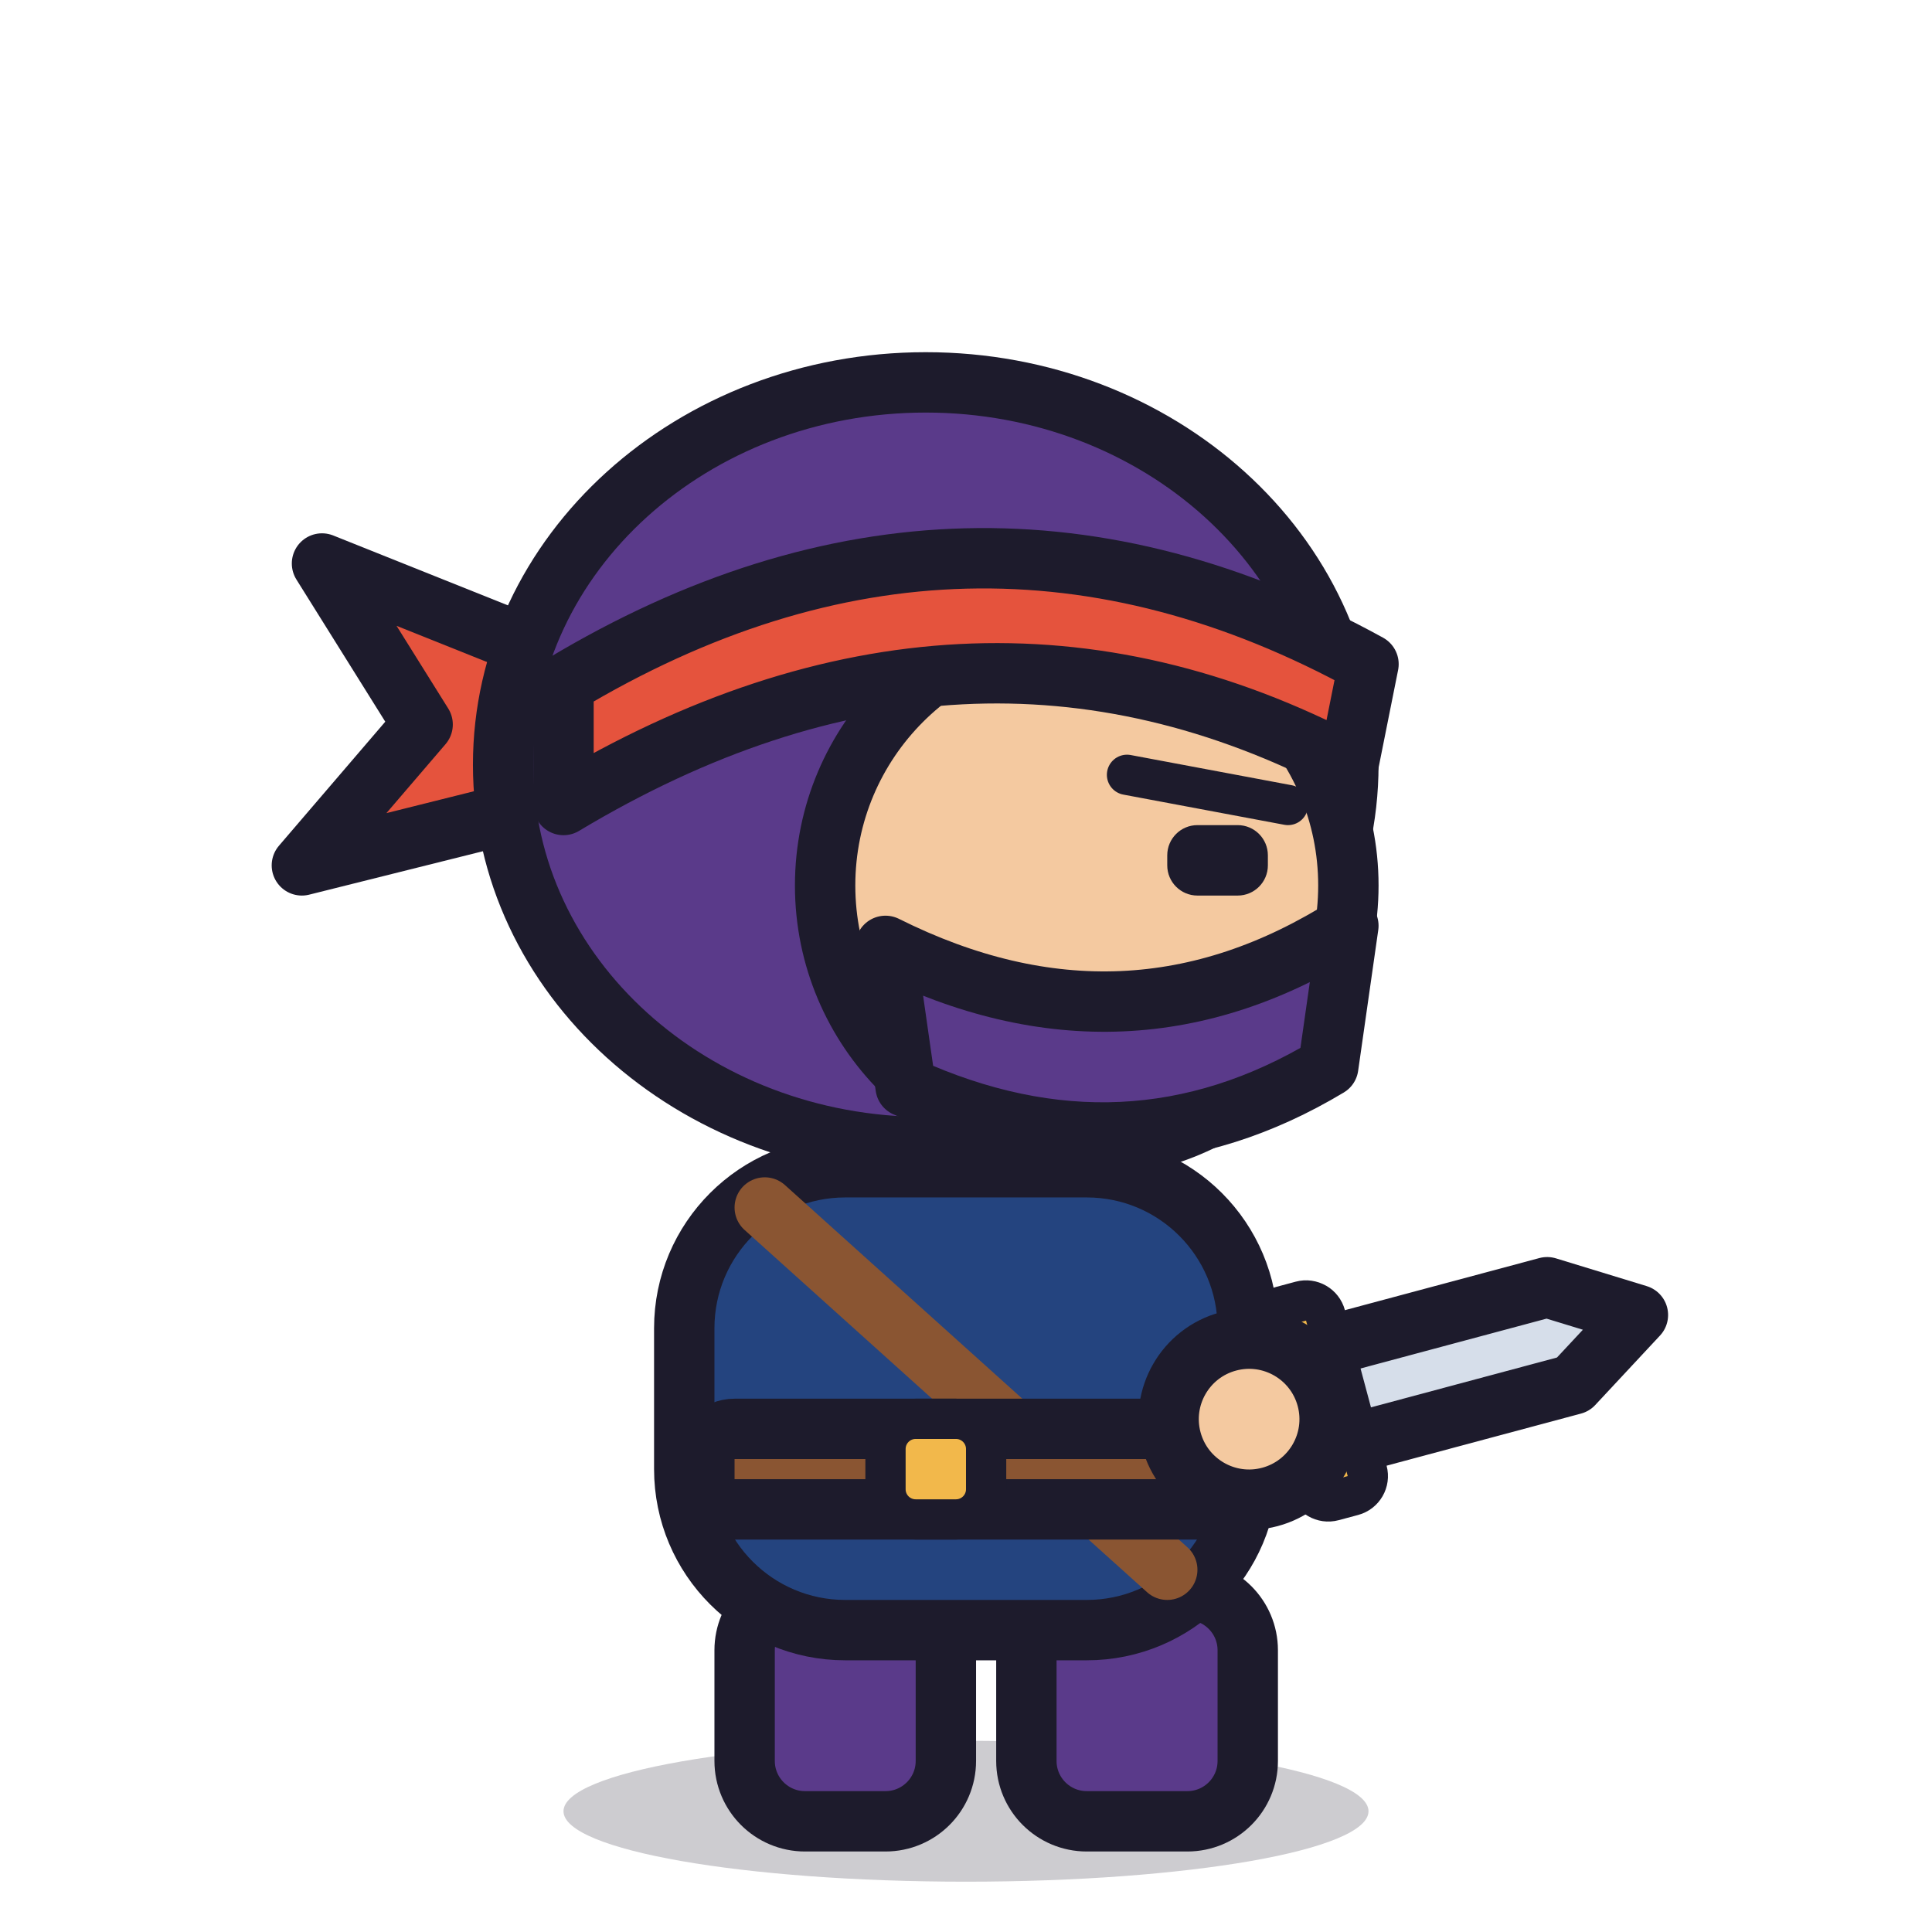
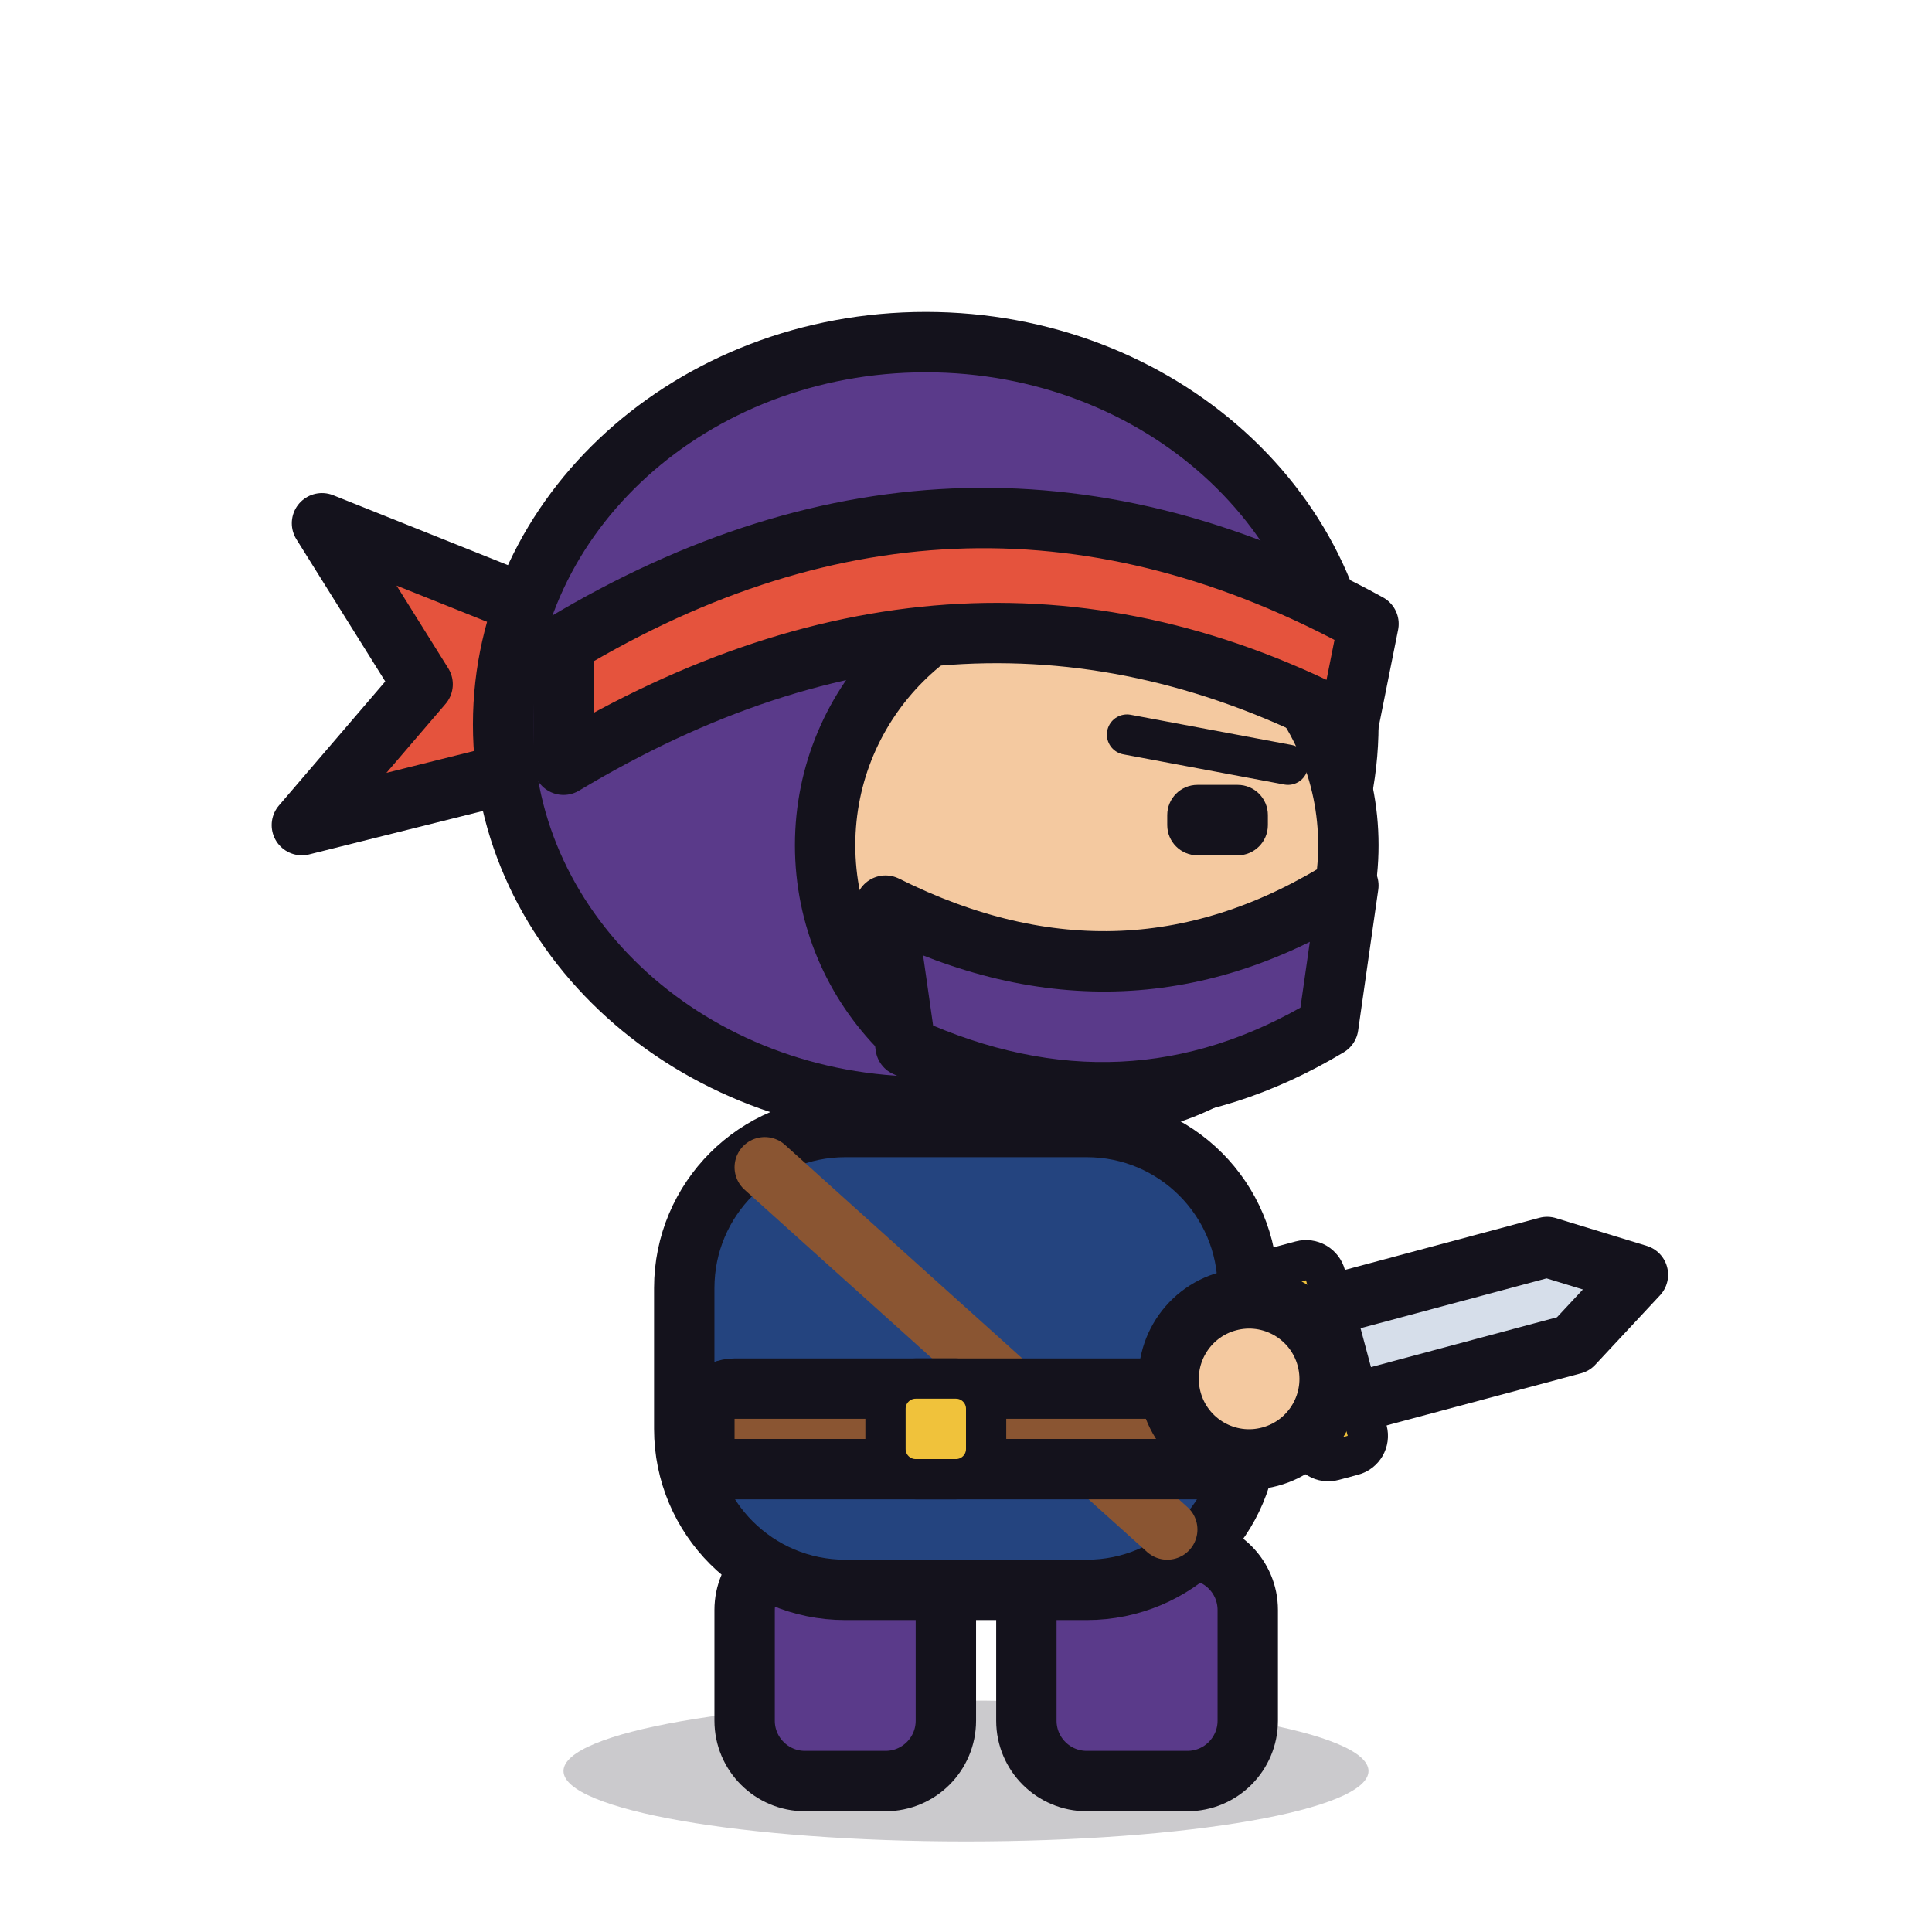
- <svg xmlns="http://www.w3.org/2000/svg" width="96" height="96" viewBox="0 0 96 96" role="img" aria-label="rogue">
-   <g stroke="#1d1b2c" stroke-width="3" stroke-linejoin="round" stroke-linecap="round">
-     <ellipse cx="48" cy="90" rx="20" ry="3.5" fill="#1d1b2c" fill-opacity="0.22" stroke="none" />
-     <path d="M31 34 L16 28 L21 36 L15 43 L31 39 Z" fill="#e5533d" />
+ <svg xmlns="http://www.w3.org/2000/svg" width="96" height="96" viewBox="0 0 96 96" role="img" aria-label="rogue idle 1">
+   <g transform="translate(0 -2)" stroke="#14121c" stroke-width="3" stroke-linejoin="round" stroke-linecap="round">
+     <ellipse cx="48" cy="90" rx="20" ry="3.5" fill="#14121c" fill-opacity="0.22" stroke="none" />
    <rect x="37" y="79" width="10" height="11.5" rx="3" fill="#5a3a8a" />
    <rect x="51" y="79" width="11" height="11.5" rx="3" fill="#5a3a8a" />
-     <rect x="34" y="58" width="28" height="23" rx="8" fill="#24447f" />
-     <path d="M38 60 L58 78" stroke="#8a5532" stroke-width="3" fill="none" />
-     <rect x="35" y="71" width="26" height="4" rx="1.5" fill="#8a5532" />
-     <rect x="44" y="70.5" width="5" height="5" rx="1.5" fill="#f2b84b" stroke-width="2" />
-     <ellipse cx="46" cy="38" rx="21" ry="19" fill="#5a3a8a" />
-     <ellipse cx="54" cy="44" rx="13" ry="13" fill="#f4c9a0" />
-     <path d="M28 34 Q48 22 68 33 L67 38 Q48 28 28 40 Z" fill="#e5533d" />
-     <path d="M44 47 Q56 53 67 46 L66 53 Q56 59 45 54 Z" fill="#5a3a8a" />
-     <path d="M56 38.5 L64 40" stroke-width="2" fill="none" />
-     <rect x="58" y="41" width="5" height="3.5" rx="1.5" fill="#1d1b2c" stroke="none" />
-     <g transform="translate(64 70) rotate(75)">
-       <path d="M-2.5 -2 V-14 L0 -18 L2.5 -14 V-2 Z" fill="#d6deea" />
-       <rect x="-5" y="-3" width="10" height="3" rx="1" fill="#f2b84b" stroke-width="2" />
-       <circle cx="0" cy="2" r="4" fill="#f4c9a0" />
+     <g transform="translate(0 0)">
+       <path d="M31 34 L16 28 L21 36 L15 43 L31 39 Z" fill="#e5533d" />
+       <rect x="34" y="58" width="28" height="23" rx="8" fill="#24447f" />
+       <path d="M38 60 L58 78" stroke="#8a5532" stroke-width="3" fill="none" />
+       <rect x="35" y="71" width="26" height="4" rx="1.5" fill="#8a5532" />
+       <rect x="44" y="70.5" width="5" height="5" rx="1.5" fill="#f0c23b" stroke-width="2" />
+       <ellipse cx="46" cy="38" rx="21" ry="19" fill="#5a3a8a" />
+       <ellipse cx="54" cy="44" rx="13" ry="13" fill="#f4c9a0" />
+       <path d="M28 34 Q48 22 68 33 L67 38 Q48 28 28 40 Z" fill="#e5533d" />
+       <path d="M44 47 Q56 53 67 46 L66 53 Q56 59 45 54 Z" fill="#5a3a8a" />
+       <path d="M56 38.5 L64 40" stroke-width="2" fill="none" />
+       <rect x="58" y="41" width="5" height="3.5" rx="1.5" fill="#14121c" stroke="none" />
+       <g transform="translate(64 70) rotate(75)">
+         <path d="M-2.5 -2 V-14 L0 -18 L2.5 -14 V-2 Z" fill="#d6deea" />
+         <rect x="-5" y="-3" width="10" height="3" rx="1" fill="#f0c23b" stroke-width="2" />
+         <circle cx="0" cy="2" r="4" fill="#f4c9a0" />
+       </g>
    </g>
  </g>
</svg>
